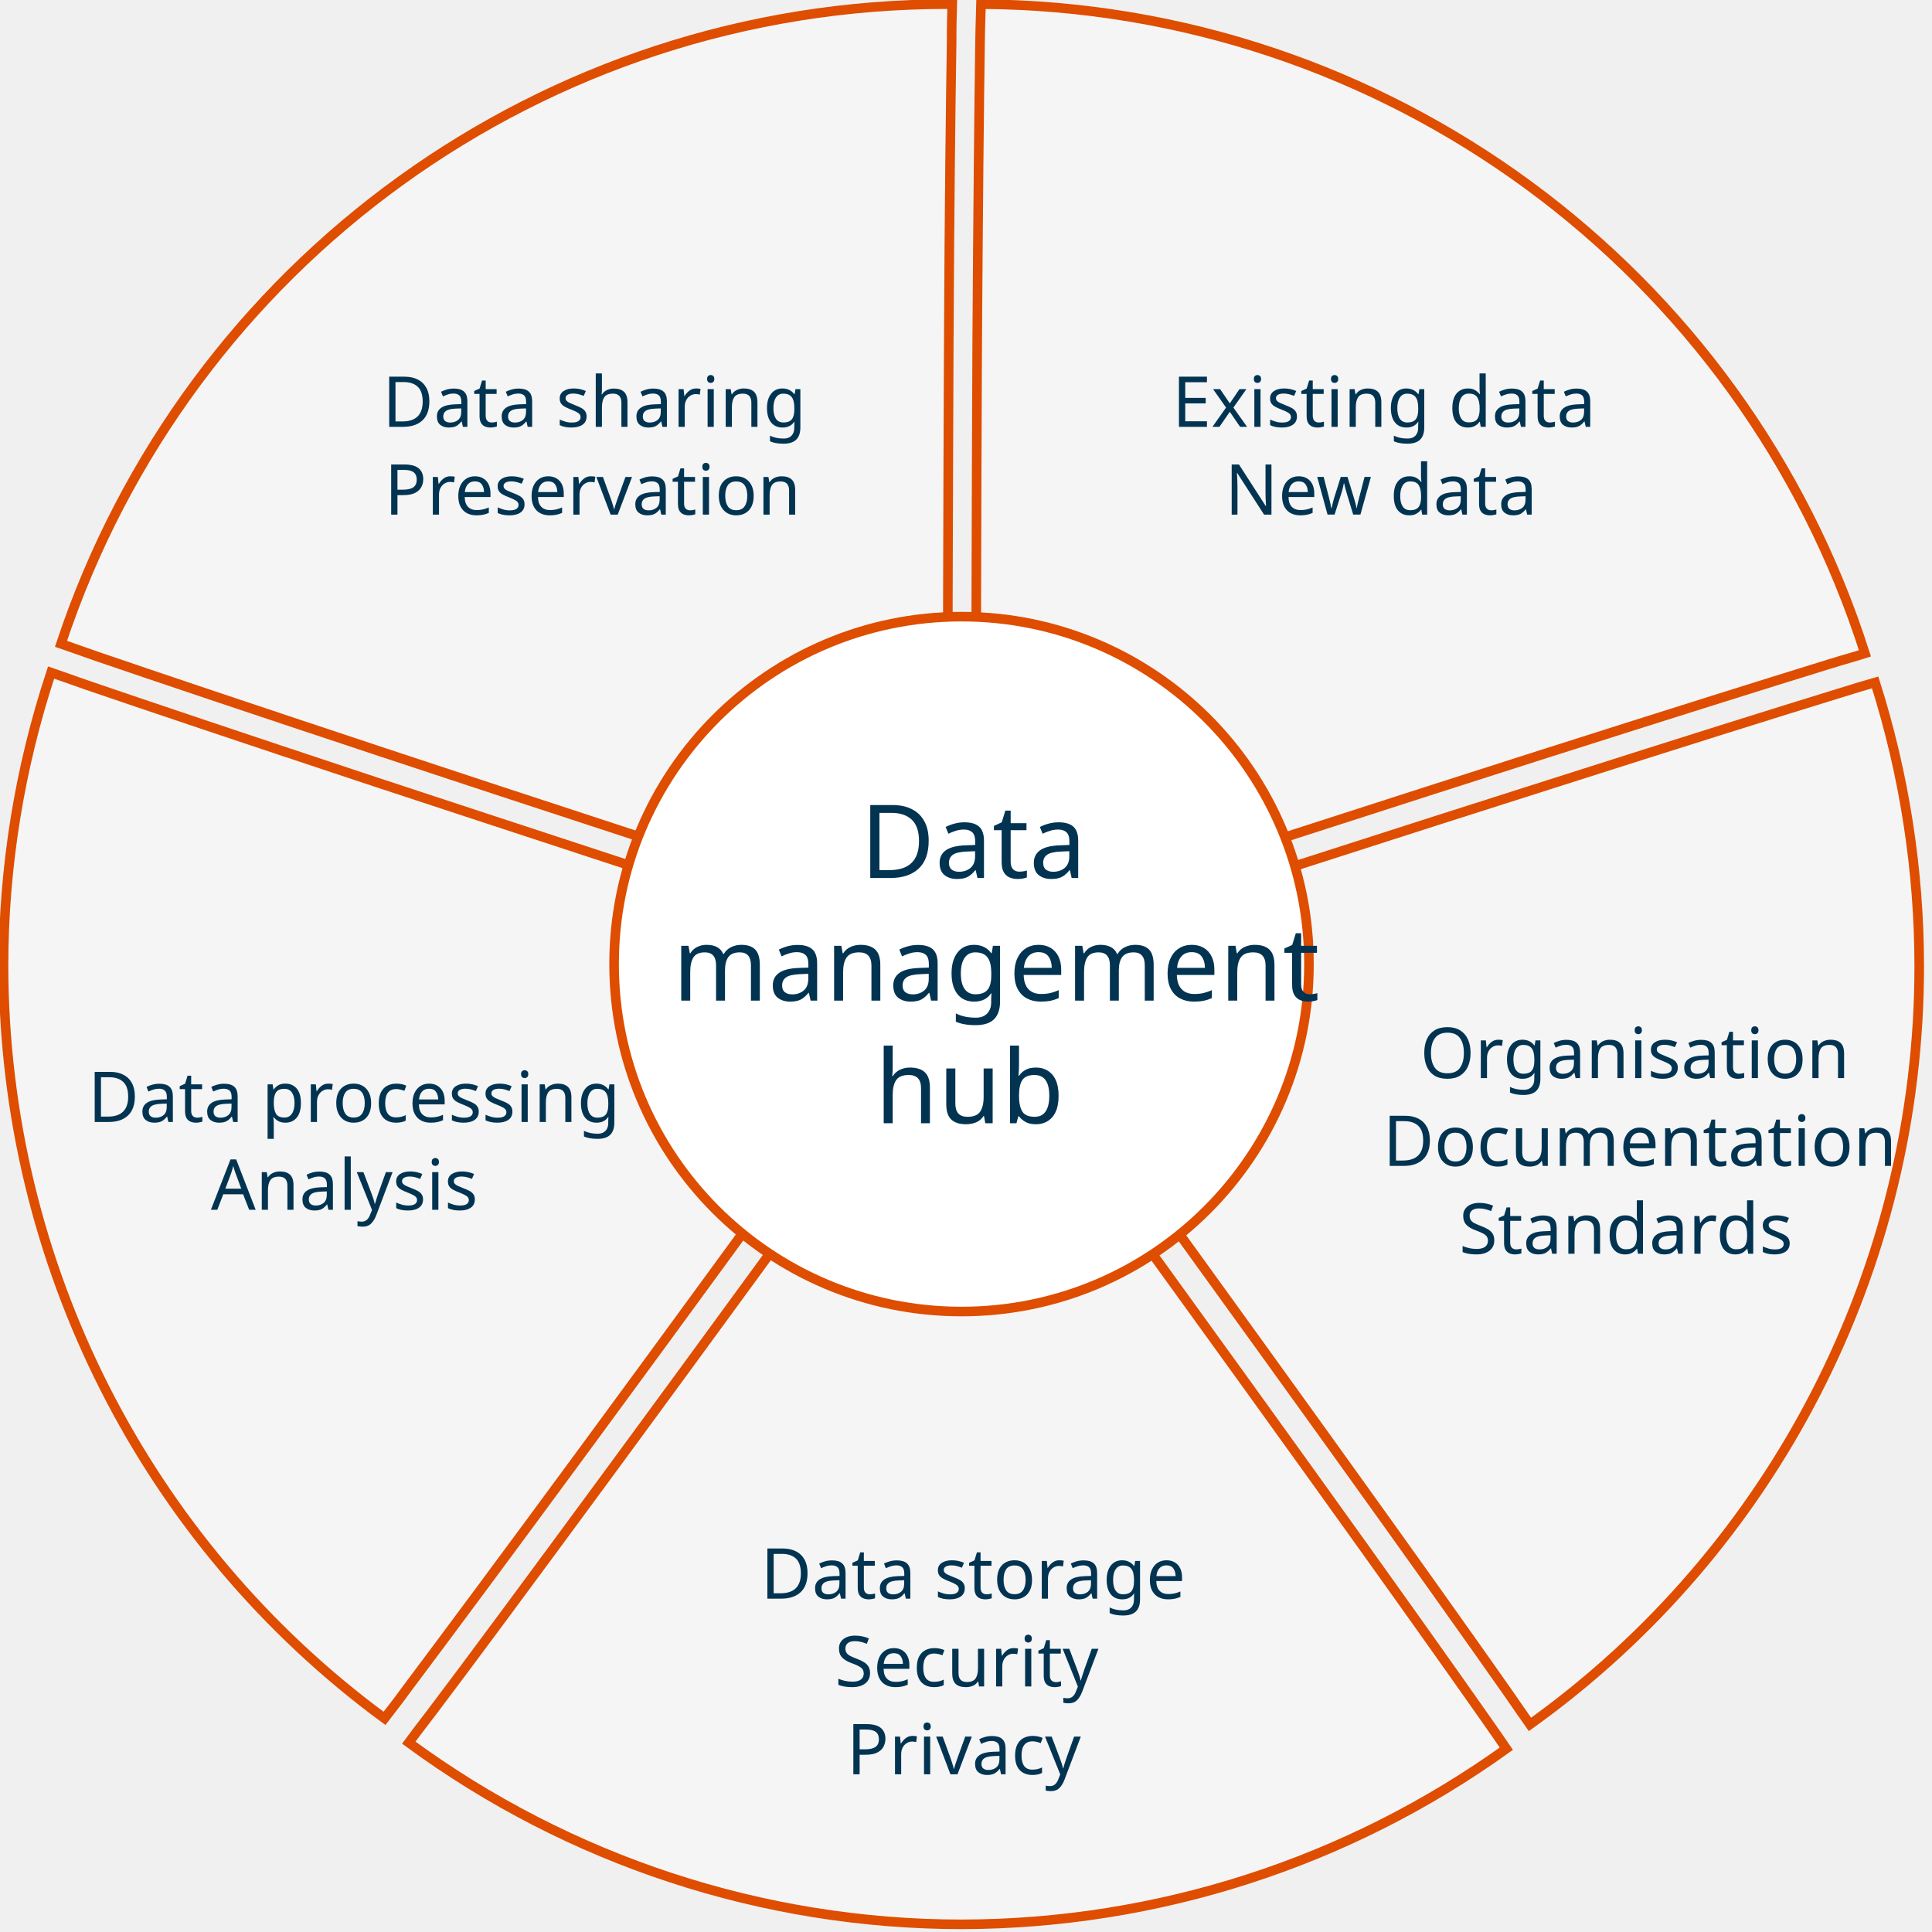
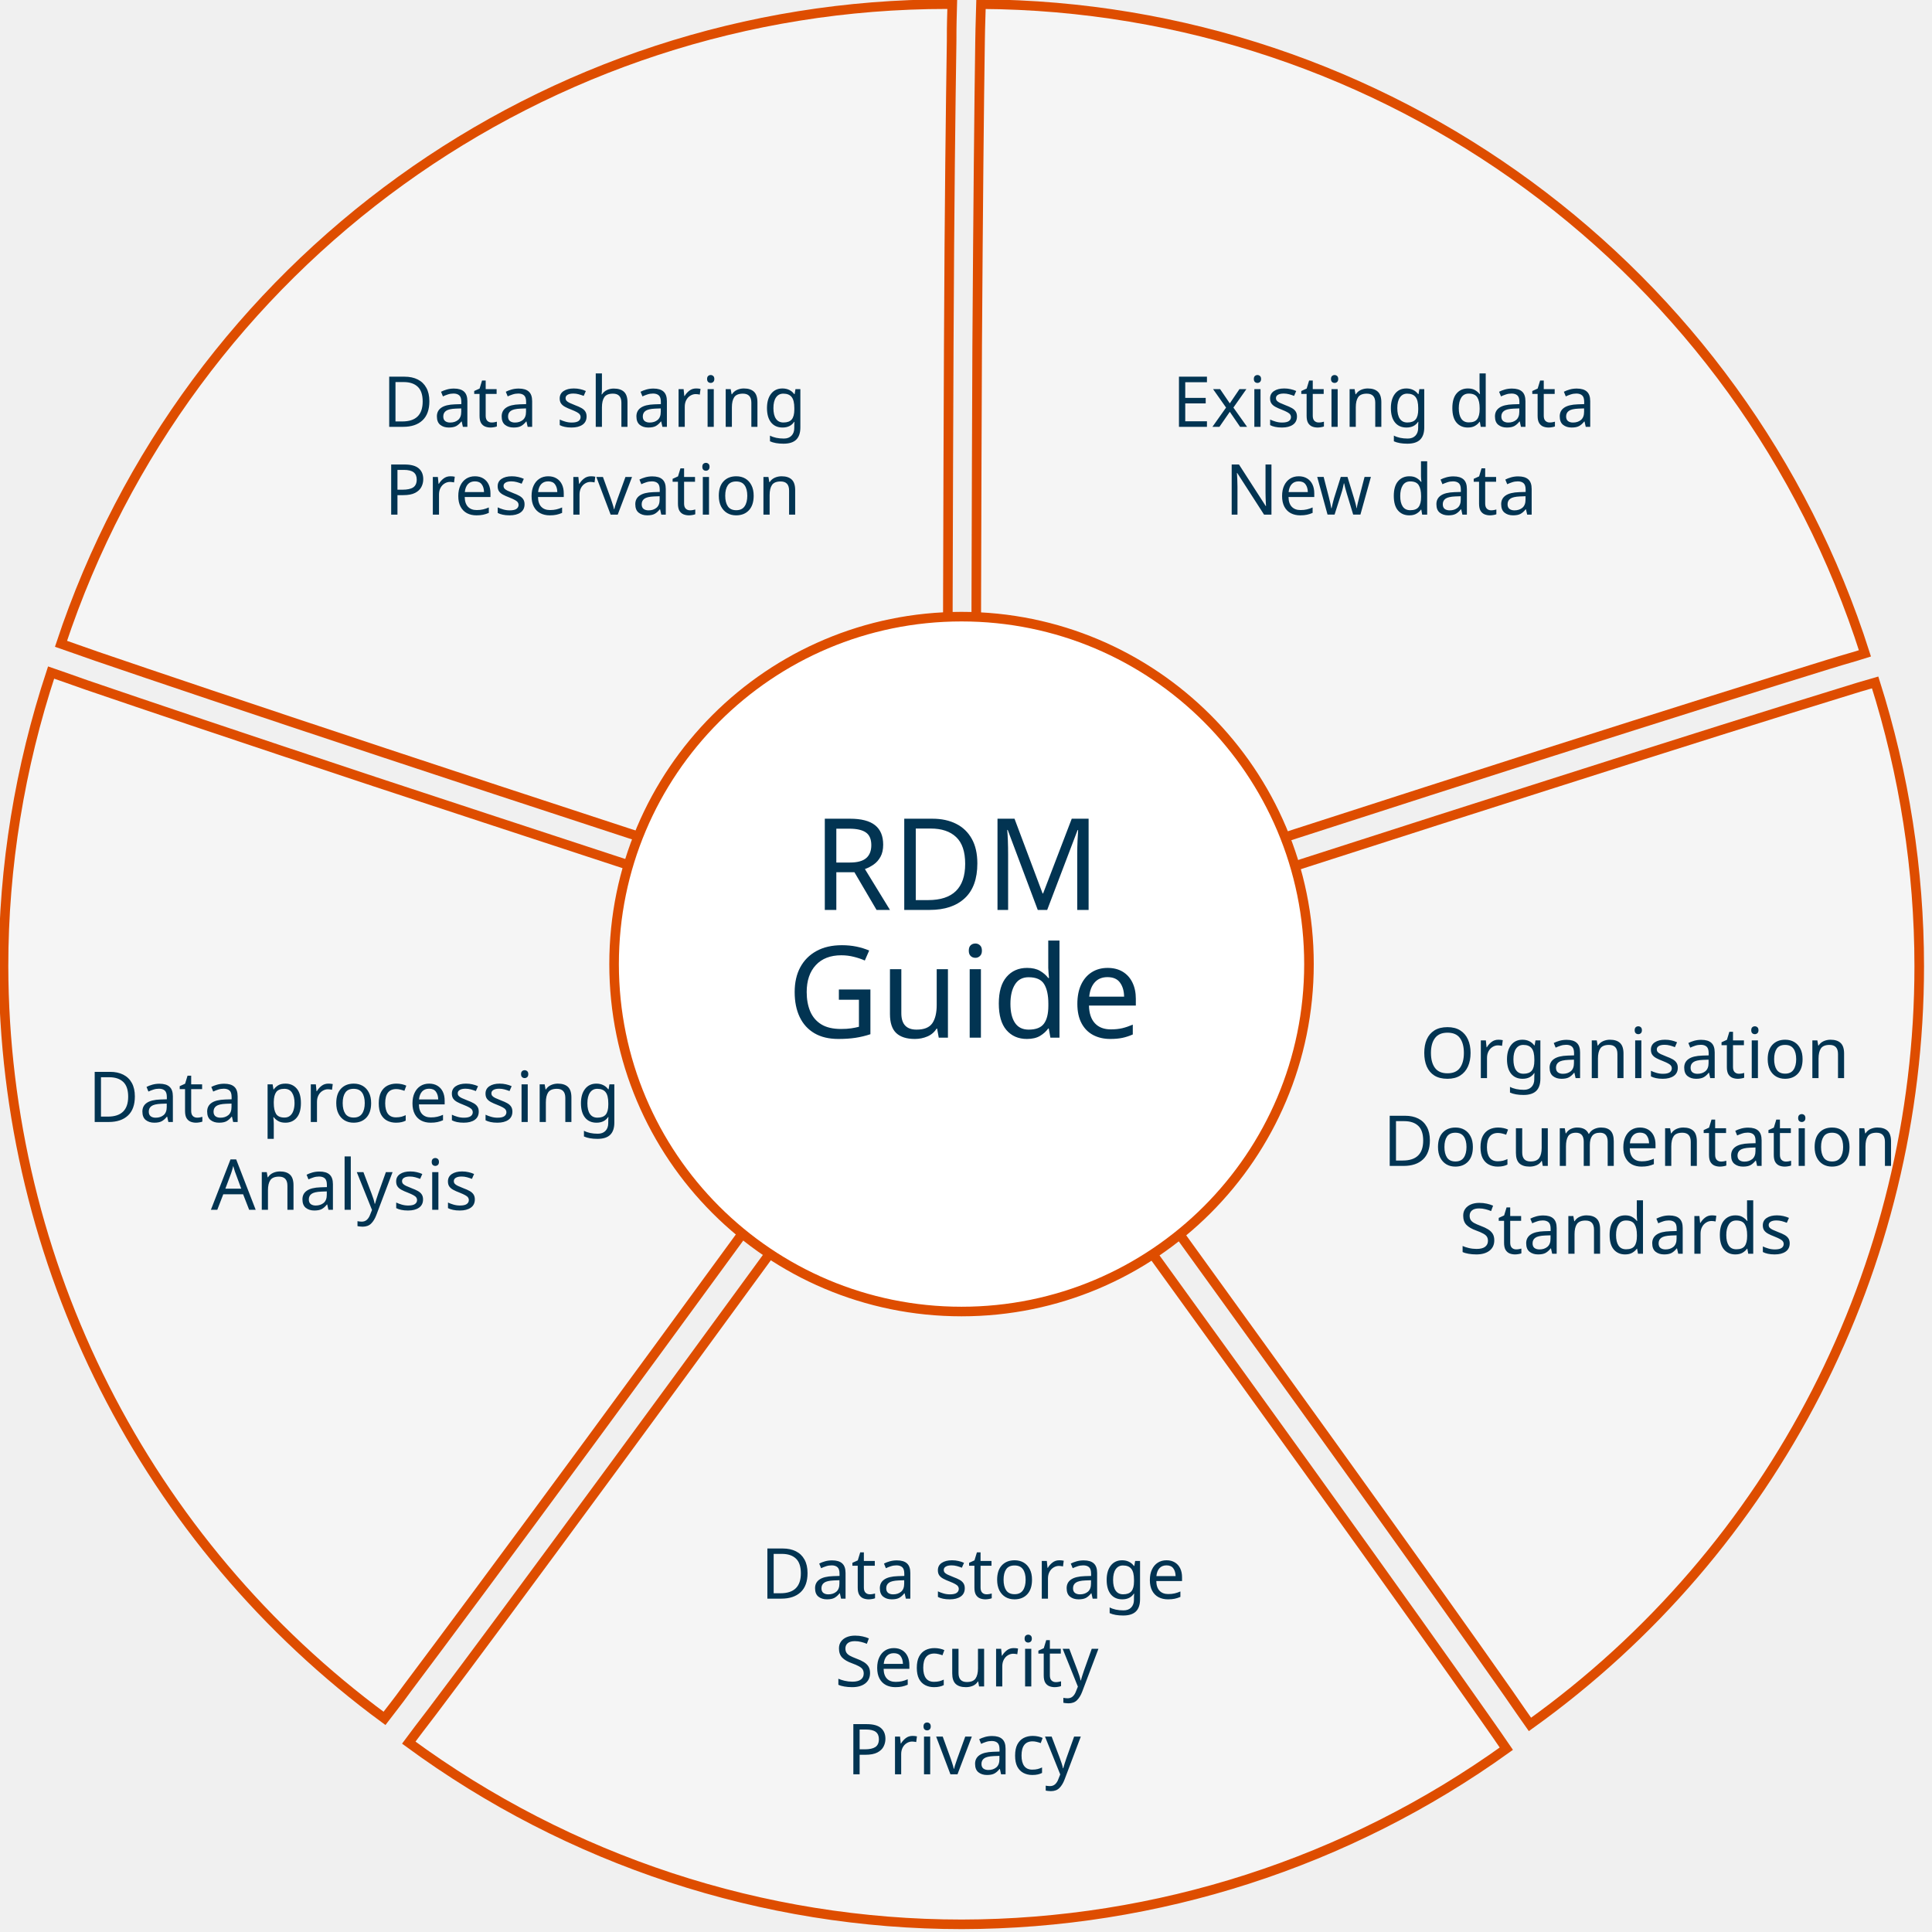
<svg xmlns="http://www.w3.org/2000/svg" version="1.1" id="svg8" x="0px" y="0px" viewBox="0 0 605 605" style="enable-background:new 0 0 602.3 603.8;" xml:space="preserve">
  <style type="text/css">
	.st0{fill:#f5f5f5;}
	.st1{fill:#023452;}
	.st2{font-family: 'Titillium Web', sans-serif;}
	.st3{font-size:22px;}
	.st4{fill:none;}
	.st6{fill:#ffffff;}
	.st5{fill:#023452;}
- 	.st7{font-size:32px;}
+ 	.st7{font-size:40px;}
</style>
  <path id="path910-3" stroke="#DE4D00" stroke-width="3" class="st0" d="M120.4,538.1c2.8-3.7,3.2-4,7.2-9.5c12-16,30-40.2,56.7-76.5  c26.7-36.3,62.1-84.8,109.2-149.6l0,0c0,0,0,0,0-0.1c-76.2-24.7-133.3-43.5-176.1-57.6c-42.8-14.2-71.3-23.8-90.3-30.3  c-6.3-2.2-6.7-2.4-11.1-3.9c-9.8,29.7-14.9,60.7-14.9,92C1.3,395.6,45.5,483,120.4,538.1L120.4,538.1z" />
  <path id="path1282-5" stroke="#DE4D00" stroke-width="3" class="st0" d="M471.7,547.6c-2.7-3.9-2.9-4.3-6.8-9.8  c-11.5-16.4-28.9-40.9-55.2-77.5c-26.3-36.6-61.5-85.3-108.6-150.1l0,0c0,0,0,0,0-0.1c-47.1,64.8-82.5,113.3-109.2,149.6  c-26.7,36.3-44.6,60.5-56.7,76.5c-4.1,5.4-4.4,5.7-7.2,9.5c50.2,36.9,110.9,56.9,173.2,56.9C362.3,602.5,422,583.3,471.7,547.6  L471.7,547.6z" />
  <path id="path1280-9" stroke="#DE4D00" stroke-width="3" class="st0" d="M308.6,302.6C308.6,302.6,308.6,302.6,308.6,302.6  c47,64.8,82.2,113.5,108.5,150.1c26.3,36.6,43.7,61.1,55.2,77.5c3.9,5.6,4.1,6,6.8,9.8C555.6,485.2,601,396.8,601,302.6  c0-30.2-4.7-60.2-13.8-88.9c-4.5,1.3-4.9,1.4-11.3,3.4c-19.2,5.9-47.9,14.9-90.8,28.6C442,259.4,384.8,277.8,308.6,302.6  L308.6,302.6z" />
  <path id="path1276-4" stroke="#DE4D00" stroke-width="3" class="st0" d="M298.2,1.3c-0.5,0-1.1,0-1.6,0  c-126,0-237.8,80.7-277.5,200.3c4.4,1.5,4.7,1.7,11.1,3.9c19,6.5,47.5,16.1,90.3,30.3c42.8,14.2,99.9,32.9,176.1,57.6l0,0  c0,0,0,0,0.1,0c0-80.1,0.2-140.2,0.4-185.2c0.2-45.1,0.6-75.2,0.9-95.2C298,6.4,298.1,6,298.2,1.3L298.2,1.3z" />
  <path id="path1274-5" stroke="#DE4D00" stroke-width="3" class="st0" d="M307.2,1.3c-0.1,4.6-0.2,5-0.3,11.7  c-0.3,20-0.6,50.1-0.9,95.2c-0.2,45.1-0.4,105.2-0.4,185.2l0,0c0,0,0,0,0,0.1c76.2-24.7,133.4-43.2,176.3-56.9  c43-13.7,71.7-22.7,90.8-28.6c6.5-2,6.9-2,11.3-3.4C545.6,84.1,433.8,2,307.2,1.3z" />
  <circle id="circle" stroke="#DE4D00" stroke-width="3" class="st6" cx="301.1" cy="301.9" r="108.8" />
  <text transform="matrix(1 0 0 1 367.0479 133.66)" class="st1 st2 st3">Existing data</text>
  <text transform="matrix(1 0 0 1 383.5586 161.16)" class="st1 st2 st3">New data</text>
  <text transform="matrix(1 0 0 1 444.6602 337.5997)" class="st1 st2 st3">Organisation</text>
  <text transform="matrix(1 0 0 1 433.043 365.0997)" class="st1 st2 st3">Documentation</text>
  <text transform="matrix(1 0 0 1 456.8848 392.5997)" class="st1 st2 st3">Standards</text>
  <text transform="matrix(1 0 0 1 238.1615 500.6105)" class="st1 st2 st3">Data storage</text>
  <text transform="matrix(1 0 0 1 261.4076 528.1105)" class="st1 st2 st3">Security</text>
  <text transform="matrix(1 0 0 1 265.0815 555.6105)" class="st1 st2 st3">Privacy</text>
  <text transform="matrix(1 0 0 1 27.5132 351.3497)" class="st1 st2 st3">Data processing</text>
  <text transform="matrix(1 0 0 1 66.04 378.8497)" class="st1 st2 st3">Analysis</text>
  <text transform="matrix(1 0 0 1 119.7363 133.6601)" class="st1 st2 st3">Data sharing</text>
  <text transform="matrix(1 0 0 1 120.354 161.1601)" class="st1 st2 st3">Preservation</text>
  <rect x="207.8" y="252.2" class="st4" width="186" height="145" />
  <text transform="matrix(1 0 0 1 269.4099 274.94)">
-     <tspan x="0" y="0" class="st5 st2 st7">Data </tspan>
-     <tspan x="-58.8" y="38.4" class="st5 st2 st7">management </tspan>
-     <tspan x="4.6" y="76.8" class="st5 st2 st7">hub</tspan>
+     <tspan x="-15" y="10" class="st5 st2 st7">RDM</tspan>
+     <tspan x="-23" y="50" class="st5 st2 st7">Guide</tspan>
  </text>
</svg>
